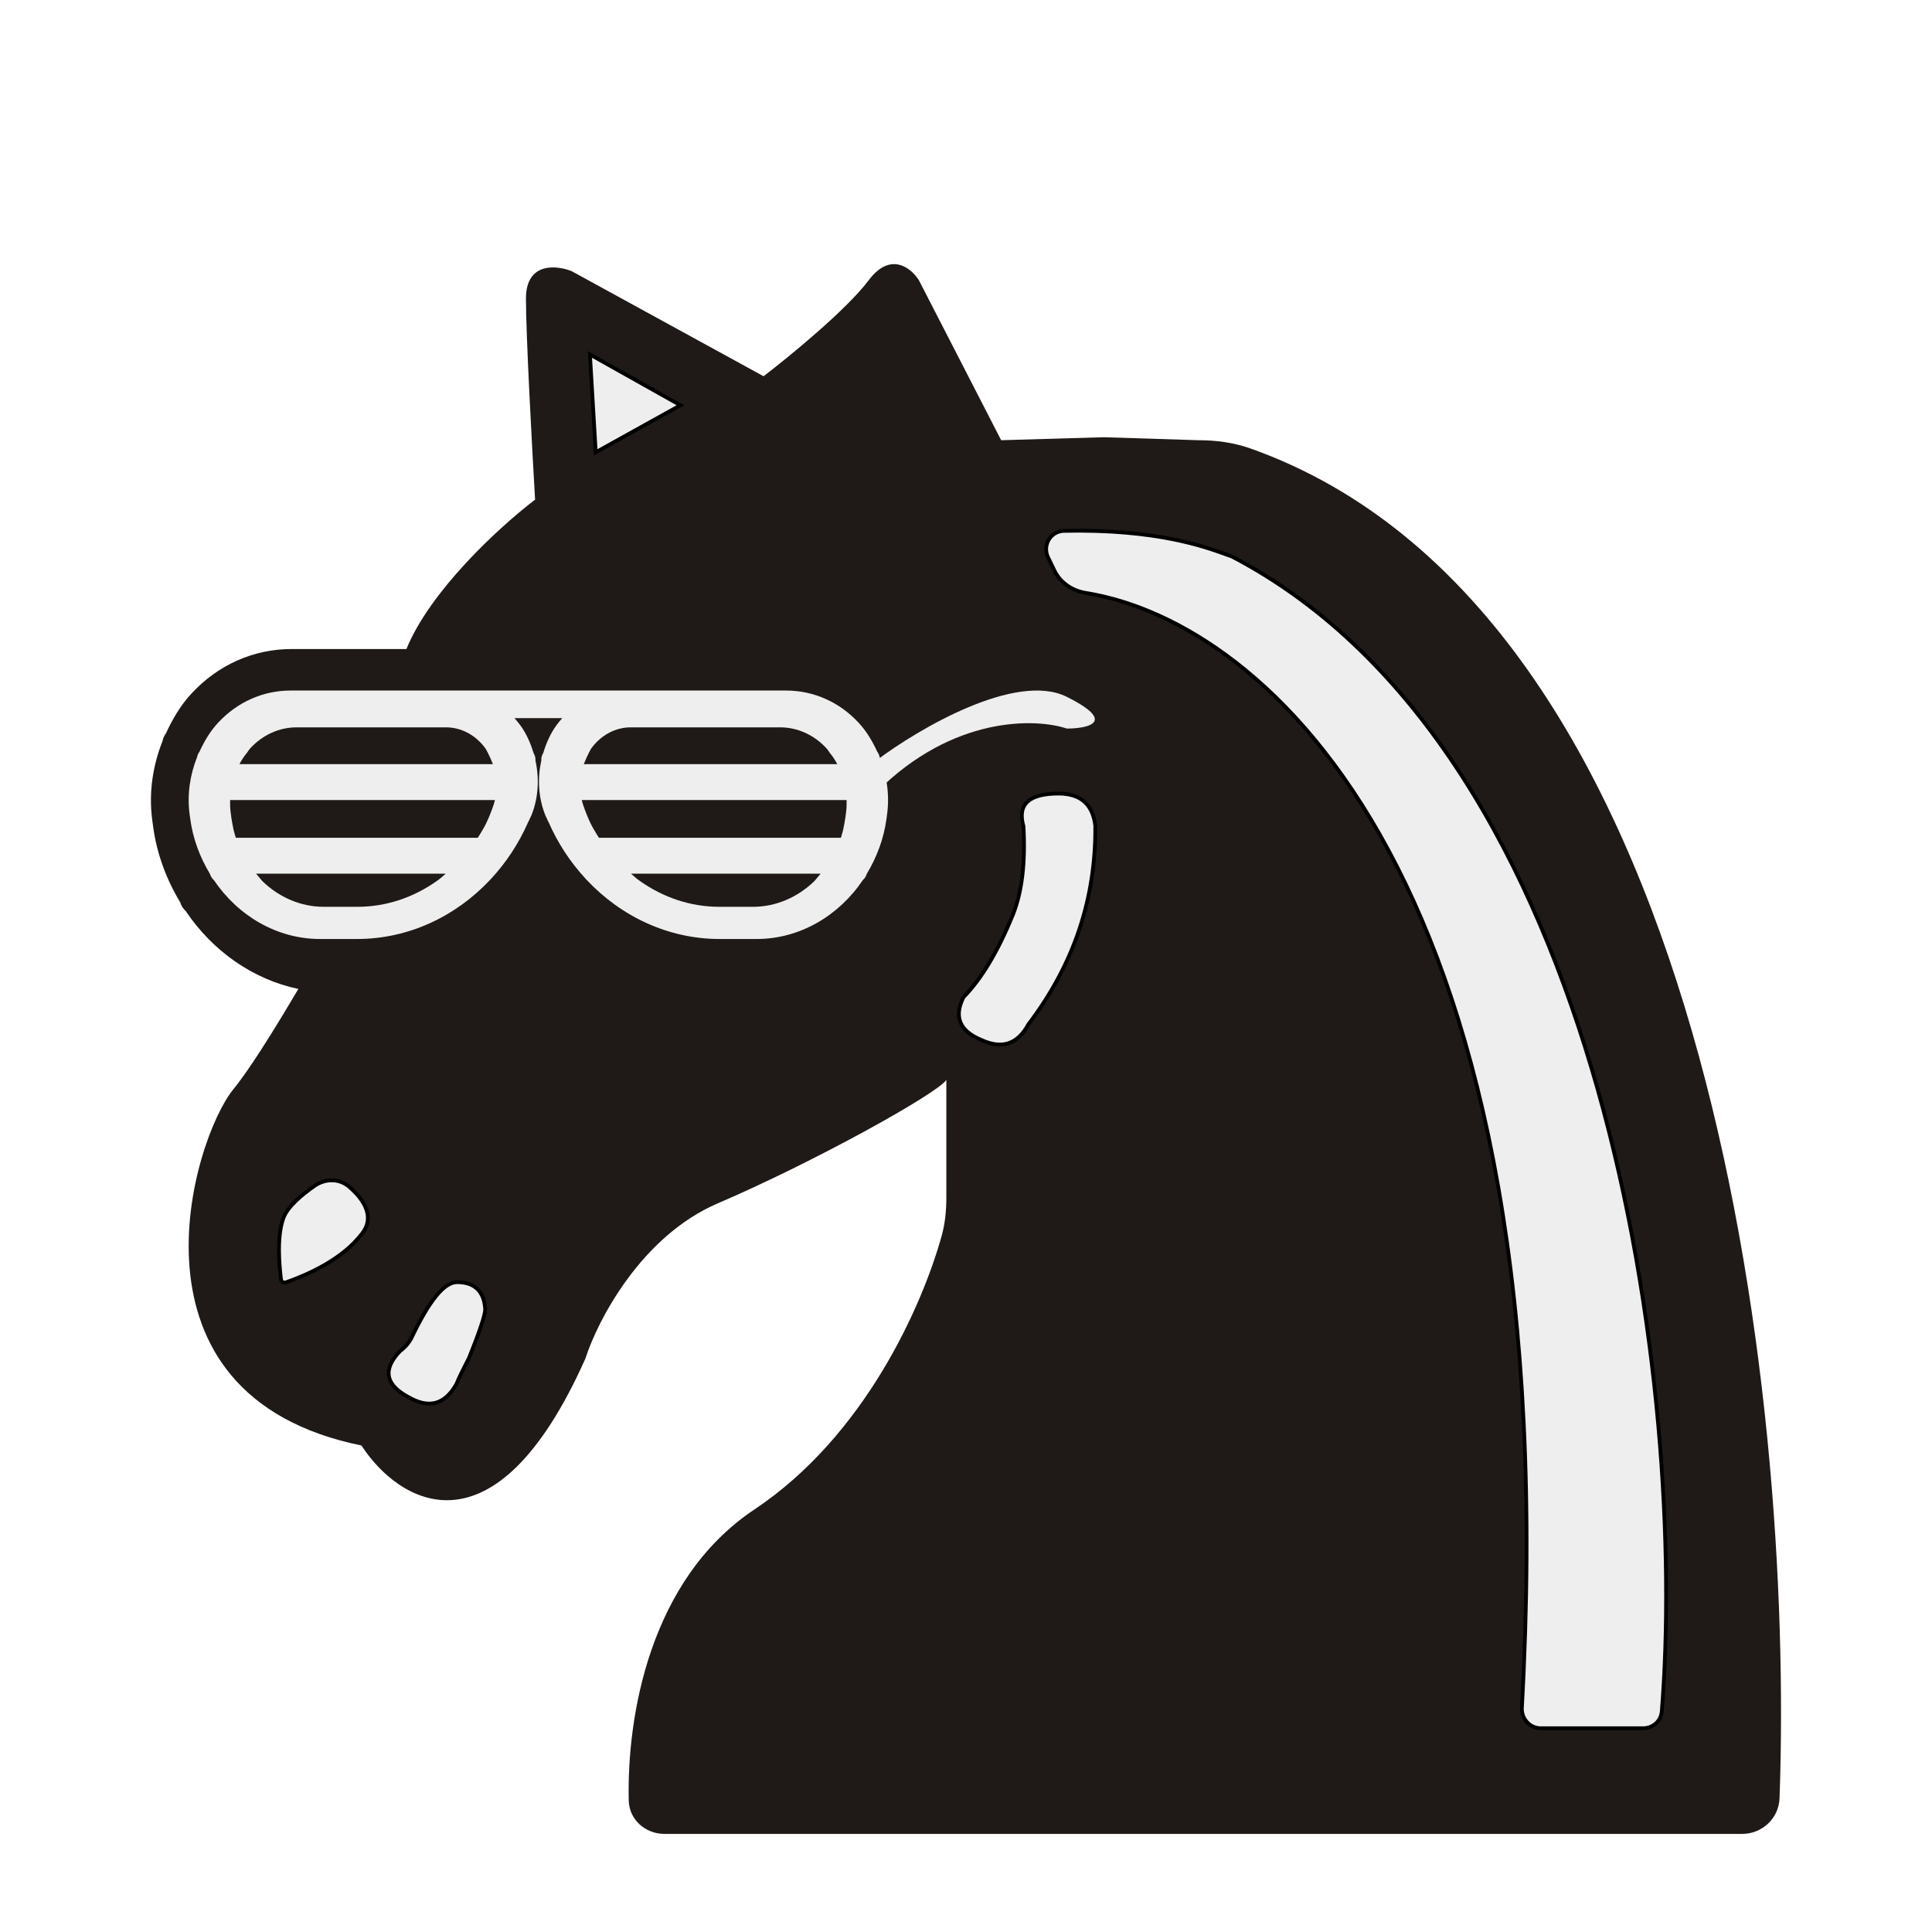
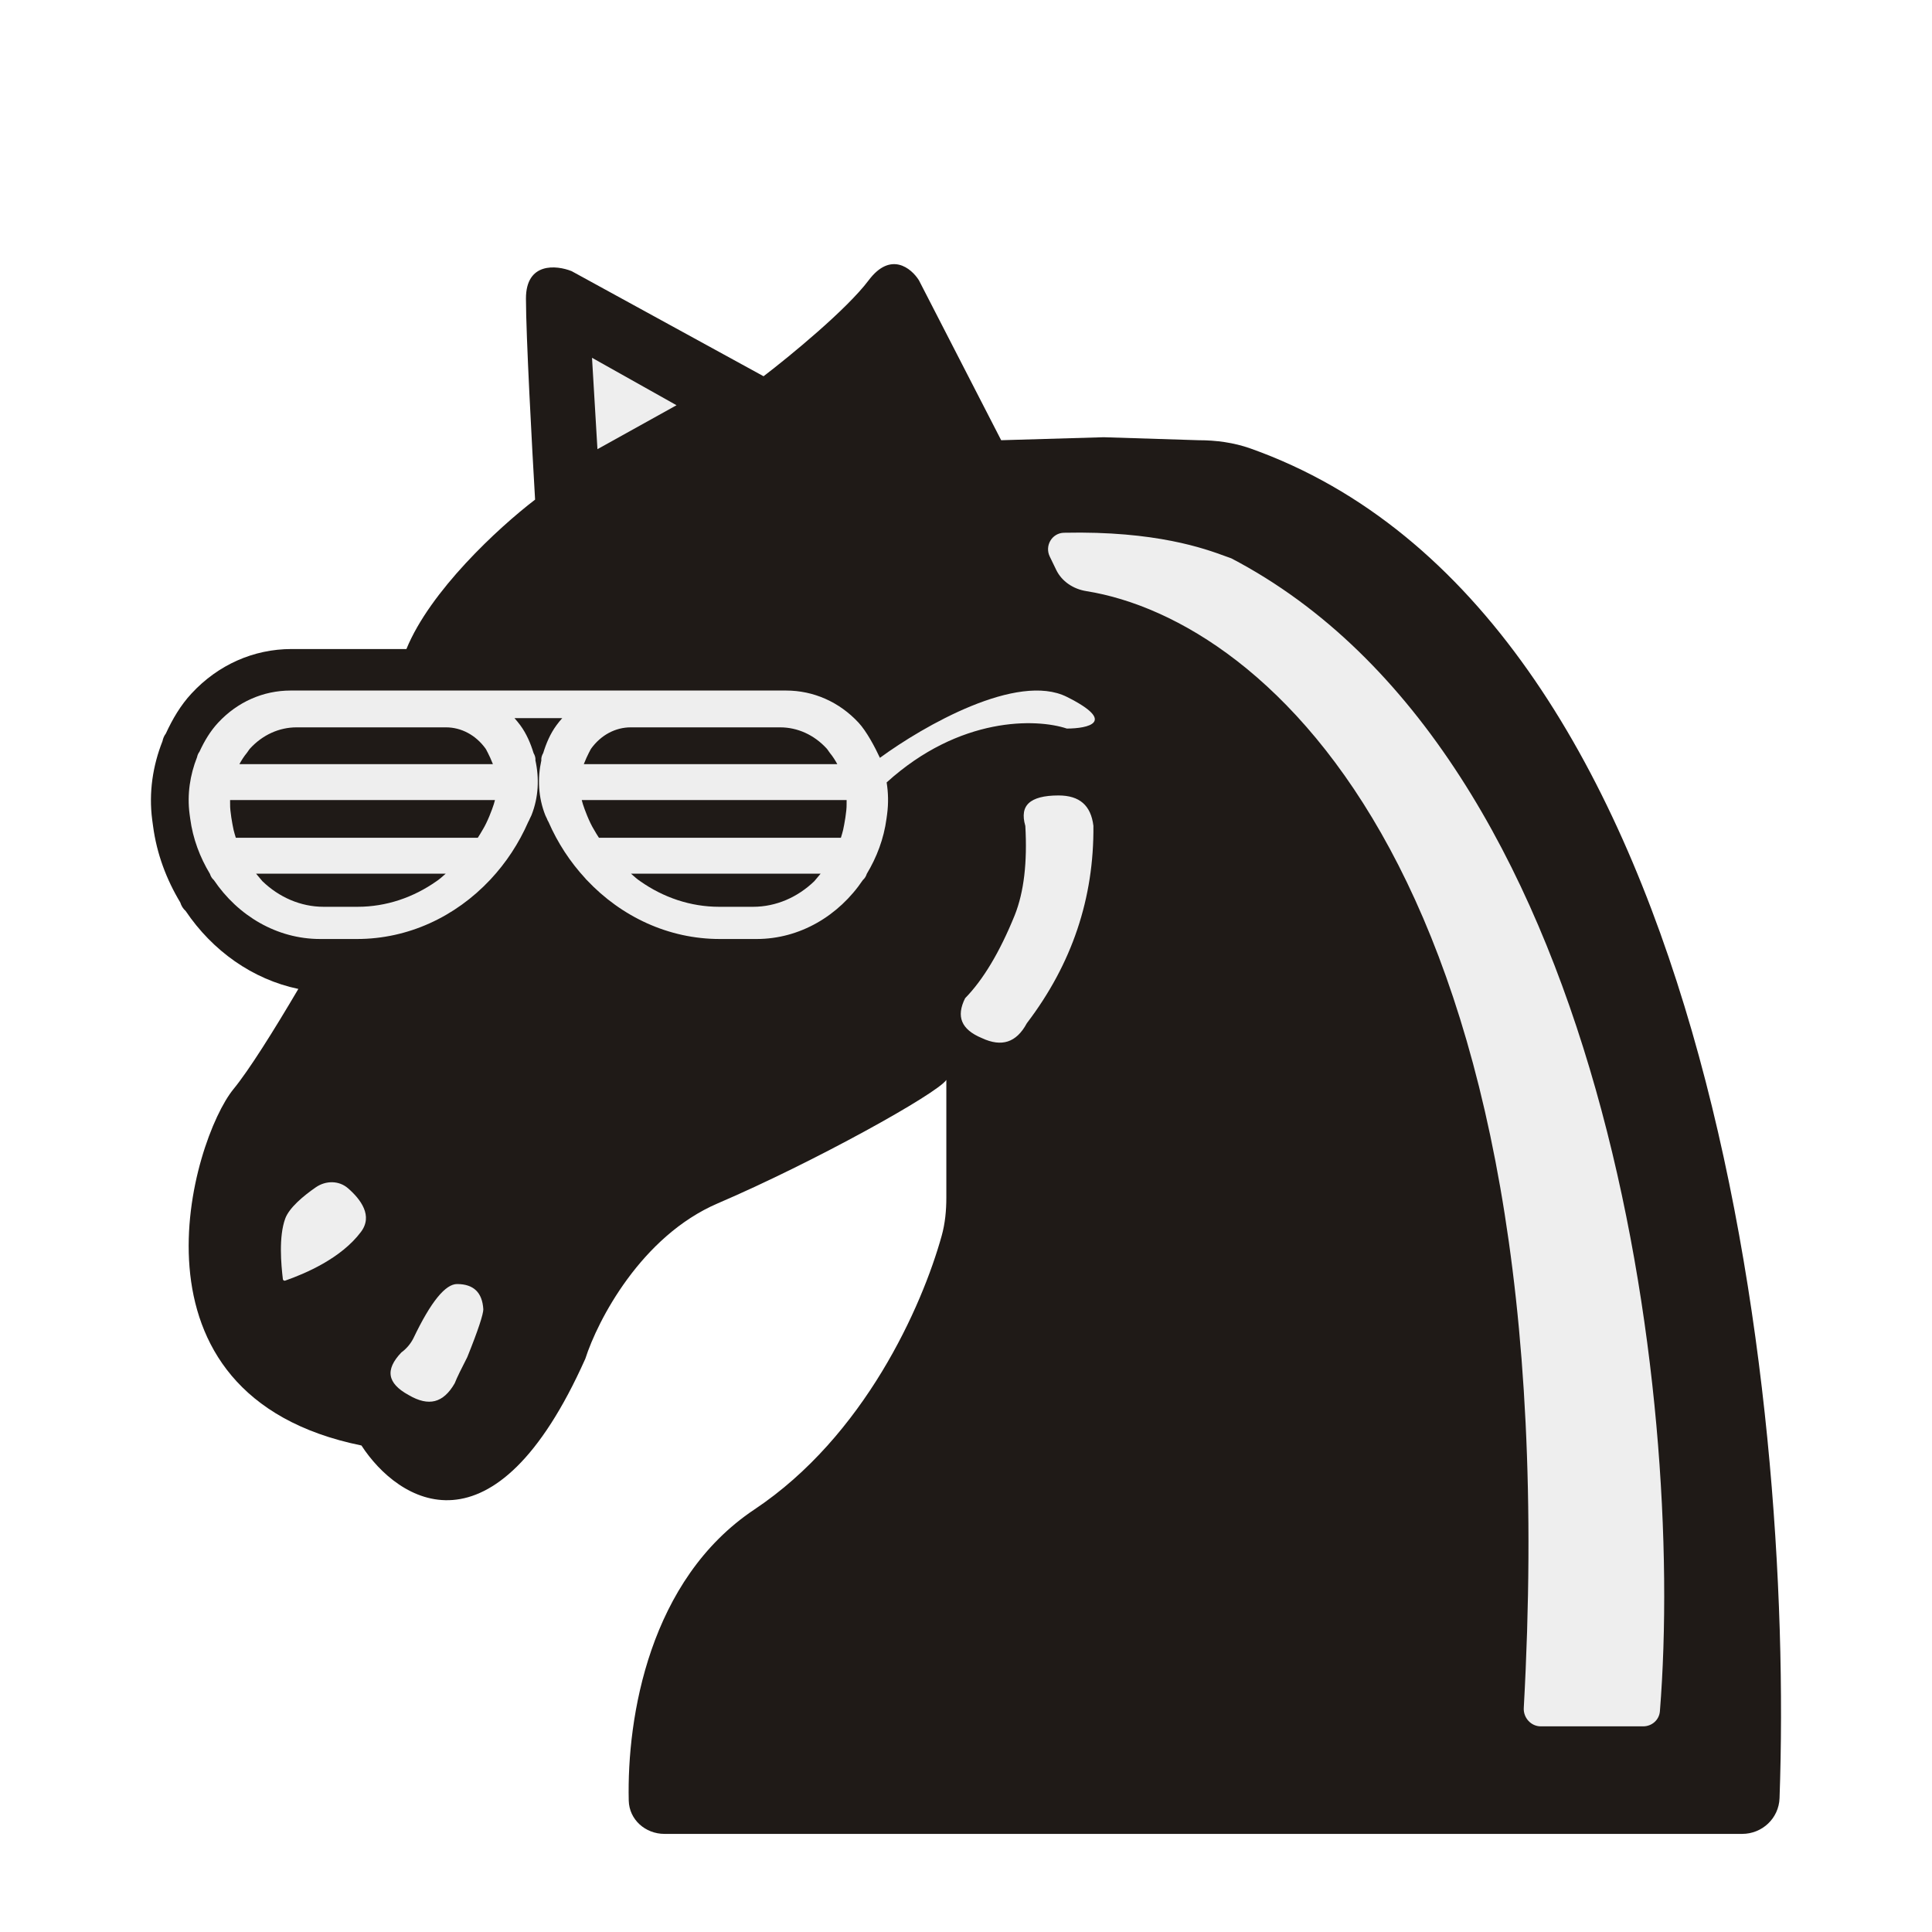
<svg xmlns="http://www.w3.org/2000/svg" width="512" height="512" viewBox="0 0 512 512" fill="none">
  <path fill-rule="evenodd" clip-rule="evenodd" d="M250.789 286.194V317.391C250.789 320.803 250.469 324.207 249.555 327.493C244.339 346.248 229.083 380.587 199.93 400.023C172.092 418.582 166.107 455.015 166.624 477.18C166.742 482.232 171.032 486 176.084 486H461.695C467.013 486 471.408 481.858 471.597 476.543C475.449 368.362 452.541 161.851 331.368 118.845C326.977 117.287 322.291 116.662 317.632 116.662L292.497 115.87L265.321 116.662L243.524 74.279C241.505 71.05 236.016 66.529 230.203 74.279C224.391 82.029 209.214 94.462 202.351 99.709L151.492 71.857C147.455 70.243 139.382 69.435 139.382 79.123C139.382 88.811 140.997 118.68 141.804 132.404C131.921 139.982 113.97 156.648 107.705 172H77.247C67.226 172 57.822 176.166 50.794 183.739C47.865 186.884 45.715 190.554 43.946 194.406C43.499 194.994 43.212 195.661 43.062 196.409C40.495 202.911 39.388 210.008 40.336 217.268L40.559 218.897C41.539 226.338 44.148 233.122 47.768 239.15C48.045 240.03 48.503 240.809 49.195 241.415C56.287 251.949 66.909 259.54 79.064 262.076C72.493 273.227 66.016 283.563 61.882 288.616C50.984 301.937 30.398 369.749 95.788 383.07C105.476 398.005 130.906 414.312 155.125 360.062C158.354 349.971 169.898 327.609 190.242 318.89C215.672 307.991 248.367 289.827 250.789 286.194ZM75.763 339.843C81.003 338.004 90.664 333.959 96.052 326.774C99.54 322.124 95.97 317.49 92.556 314.526C89.962 312.274 86.222 312.289 83.397 314.245C80.154 316.491 76.227 319.716 75.111 322.786C73.312 327.734 74.008 335.192 74.464 339.029C74.539 339.655 75.168 340.052 75.763 339.843ZM156.336 93.932L157.877 119.859L180.314 107.394L156.336 93.932Z" fill="#1F1A17" />
-   <path fill-rule="evenodd" clip-rule="evenodd" d="M232.478 199.205C232.803 199.638 233.019 200.12 233.12 200.662C234.981 205.359 235.788 210.494 235.098 215.732L234.937 216.925C234.225 222.31 232.325 227.219 229.706 231.579C229.506 232.216 229.173 232.78 228.671 233.218C222.297 242.671 211.99 248.845 200.51 248.845H190.736C177.239 248.845 164.738 243 155.529 233.24C155.392 233.124 155.29 232.997 155.182 232.865C155.161 232.839 155.14 232.813 155.119 232.787C151.14 228.478 147.81 223.451 145.338 217.774C145.175 217.526 145.044 217.262 144.951 216.977C144.889 216.829 144.817 216.688 144.745 216.549C144.664 216.392 144.583 216.236 144.518 216.069C142.618 211.269 142.417 206.222 143.475 201.437C143.475 201.412 143.468 201.388 143.46 201.365C143.452 201.341 143.444 201.317 143.444 201.291C143.444 200.661 143.654 200.098 143.954 199.579C144.75 196.982 145.817 194.458 147.477 192.19C147.949 191.539 148.467 190.91 149 190.317H136.345C136.878 190.91 137.387 191.538 137.881 192.197C139.542 194.465 140.609 196.988 141.405 199.586C141.698 200.098 141.907 200.661 141.907 201.291C141.907 201.316 141.899 201.339 141.891 201.363C141.883 201.387 141.876 201.411 141.876 201.437C142.935 206.222 142.741 211.262 140.849 216.033C140.778 216.214 140.689 216.386 140.6 216.557C140.525 216.702 140.45 216.847 140.386 216.998C140.292 217.269 140.168 217.51 140.022 217.751C137.488 223.553 134.081 228.674 130.002 233.042C129.979 233.064 129.959 233.086 129.94 233.108C129.92 233.13 129.901 233.152 129.878 233.174C120.659 242.977 108.135 248.845 94.607 248.845H84.834C73.352 248.845 63.046 242.671 56.671 233.227C56.169 232.788 55.837 232.225 55.636 231.588C53.009 227.226 51.117 222.317 50.405 216.933L50.244 215.755C49.556 210.502 50.359 205.366 52.221 200.662C52.33 200.12 52.538 199.638 52.863 199.213C54.146 196.425 55.706 193.77 57.831 191.494C62.93 186.014 69.752 183 77.023 183H208.311C215.588 183 222.411 186.014 227.51 191.494C229.635 193.77 231.195 196.425 232.478 199.205Z" fill="#EEEEEE" />
-   <path d="M232.323 201.474C243.523 193.074 269.282 177.955 282.722 184.675C296.161 191.394 288.322 193.074 282.722 193.075C274.322 190.275 252.482 189.715 232.323 209.874V201.474Z" fill="#EEEEEE" />
-   <path fill-rule="evenodd" clip-rule="evenodd" d="M158.726 222.02C158.281 221.343 157.854 220.648 157.45 219.93C156.145 217.832 154.925 214.527 154.479 213.136C154.363 212.767 154.259 212.395 154.166 212.021H224.364C224.369 212.392 224.366 212.764 224.357 213.136C224.407 214.948 223.765 218.42 223.438 219.93C223.261 220.639 223.064 221.336 222.844 222.02H158.726ZM167.217 231.531C168.157 232.383 169.025 233.11 169.646 233.517C175.785 237.844 182.997 240.31 190.591 240.31H199.569C205.702 240.31 211.415 237.756 215.809 233.517C216.256 233.001 216.851 232.298 217.476 231.531H167.217ZM221.896 202.51C221.345 201.492 220.685 200.446 219.935 199.548C219.801 199.382 219.683 199.205 219.564 199.028L219.564 199.027C219.407 198.792 219.249 198.556 219.055 198.346C215.732 194.739 211.354 192.755 206.733 192.755H167.155C163.08 192.755 159.264 194.8 156.674 198.367C156.523 198.577 156.412 198.807 156.301 199.038L156.301 199.039C156.218 199.211 156.134 199.383 156.034 199.548C155.683 200.23 155.167 201.332 154.711 202.51H221.896Z" fill="#1F1A17" />
-   <path fill-rule="evenodd" clip-rule="evenodd" d="M118.124 231.531H67.864C68.489 232.298 69.084 233.001 69.531 233.517C73.925 237.756 79.638 240.31 85.771 240.31H94.749C102.343 240.31 109.555 237.844 115.694 233.517C116.315 233.11 117.183 232.382 118.124 231.531ZM127.89 219.93C127.486 220.647 127.06 221.343 126.615 222.02H62.496C62.276 221.336 62.079 220.639 61.902 219.93C61.575 218.42 60.933 214.948 60.983 213.136C60.974 212.764 60.971 212.392 60.976 212.021H131.174C131.081 212.395 130.977 212.767 130.861 213.136C130.415 214.527 129.195 217.832 127.89 219.93ZM130.629 202.51H63.444C63.995 201.492 64.655 200.446 65.405 199.548C65.539 199.382 65.657 199.205 65.776 199.027L65.776 199.027L65.776 199.027L65.776 199.027C65.933 198.792 66.091 198.556 66.285 198.346C69.608 194.739 73.986 192.755 78.607 192.755H118.185C122.26 192.755 126.076 194.8 128.666 198.367C128.817 198.577 128.928 198.807 129.039 199.039C129.122 199.211 129.206 199.383 129.306 199.548C129.656 200.23 130.173 201.332 130.629 202.51Z" fill="#1F1A17" />
+   <path fill-rule="evenodd" clip-rule="evenodd" d="M233.187 200.834C231.904 198.054 229.635 193.77 227.51 191.494C222.411 186.014 215.588 183 208.311 183H77.023C69.752 183 62.93 186.014 57.831 191.494C55.706 193.77 54.146 196.425 52.863 199.213C52.538 199.638 52.33 200.12 52.221 200.662C50.359 205.366 49.556 210.502 50.244 215.755L50.405 216.933C51.117 222.317 53.009 227.226 55.636 231.588C55.837 232.225 56.169 232.788 56.671 233.227C63.046 242.671 73.352 248.845 84.834 248.845H94.607C108.135 248.845 120.659 242.977 129.878 233.174C129.901 233.152 129.92 233.13 129.94 233.108C129.959 233.086 129.979 233.064 130.002 233.042C134.081 228.674 137.488 223.553 140.022 217.751C140.168 217.51 140.292 217.269 140.386 216.998C140.45 216.847 140.525 216.702 140.6 216.556C140.689 216.385 140.778 216.214 140.849 216.033C142.741 211.262 142.935 206.222 141.876 201.437C141.876 201.411 141.883 201.387 141.891 201.363C141.899 201.339 141.907 201.316 141.907 201.291C141.907 200.661 141.698 200.098 141.405 199.586C140.609 196.988 139.542 194.465 137.881 192.197C137.387 191.538 136.878 190.91 136.345 190.317H149C148.467 190.91 147.949 191.539 147.477 192.19C145.817 194.458 144.75 196.982 143.954 199.579C143.654 200.098 143.444 200.661 143.444 201.291C143.444 201.317 143.452 201.341 143.46 201.365C143.468 201.388 143.475 201.412 143.475 201.437C142.417 206.222 142.618 211.269 144.518 216.069C144.583 216.236 144.664 216.392 144.745 216.549C144.817 216.688 144.889 216.829 144.951 216.977C145.044 217.262 145.175 217.526 145.338 217.774C147.81 223.451 151.14 228.478 155.119 232.787C155.14 232.813 155.161 232.839 155.182 232.865C155.29 232.997 155.392 233.124 155.529 233.24C164.738 243 177.239 248.845 190.736 248.845H200.51C211.99 248.845 222.297 242.671 228.671 233.218C229.173 232.78 229.506 232.216 229.706 231.579C232.325 227.219 234.225 222.31 234.937 216.925L235.098 215.732C235.472 212.891 235.406 210.08 234.97 207.352C254.363 189.768 274.688 190.397 282.722 193.075C288.322 193.074 296.161 191.394 282.722 184.675C269.617 178.122 244.799 192.334 233.187 200.834ZM221.896 202.51C221.345 201.492 220.685 200.446 219.935 199.548C219.801 199.383 219.683 199.205 219.564 199.028C219.407 198.792 219.249 198.556 219.055 198.346C215.732 194.739 211.354 192.755 206.733 192.755H167.155C163.08 192.755 159.264 194.8 156.674 198.367C156.523 198.577 156.412 198.807 156.301 199.038C156.218 199.211 156.134 199.383 156.034 199.548C155.683 200.23 155.167 201.332 154.711 202.51H221.896ZM157.45 219.93C157.854 220.648 158.281 221.343 158.726 222.02H222.844C223.064 221.336 223.261 220.639 223.438 219.93C223.765 218.42 224.407 214.948 224.357 213.136C224.366 212.764 224.369 212.392 224.364 212.021H154.166C154.259 212.395 154.363 212.767 154.479 213.136C154.925 214.527 156.145 217.832 157.45 219.93ZM169.646 233.517C169.025 233.11 168.157 232.383 167.217 231.531H217.476C216.851 232.298 216.256 233.001 215.809 233.517C211.415 237.756 205.702 240.31 199.569 240.31H190.591C182.997 240.31 175.785 237.844 169.646 233.517ZM63.444 202.51H130.629C130.173 201.332 129.656 200.23 129.306 199.548C129.206 199.383 129.122 199.211 129.039 199.039C128.928 198.807 128.817 198.577 128.666 198.367C126.076 194.8 122.26 192.755 118.185 192.755H78.607C73.986 192.755 69.608 194.739 66.285 198.346C66.091 198.556 65.933 198.792 65.776 199.027C65.657 199.205 65.539 199.382 65.405 199.548C64.655 200.446 63.995 201.492 63.444 202.51ZM127.89 219.93C127.486 220.647 127.06 221.343 126.615 222.02H62.496C62.276 221.336 62.079 220.639 61.902 219.93C61.575 218.42 60.933 214.948 60.983 213.136C60.974 212.764 60.971 212.392 60.976 212.021H131.174C131.081 212.395 130.977 212.767 130.861 213.136C130.415 214.527 129.195 217.832 127.89 219.93ZM118.124 231.531H67.864C68.489 232.298 69.084 233.001 69.531 233.517C73.925 237.756 79.638 240.31 85.771 240.31H94.749C102.343 240.31 109.555 237.844 115.694 233.517C116.315 233.11 117.183 232.382 118.124 231.531Z" fill="#EEEEEE" />
  <path d="M156.336 93.932L157.877 119.859L180.314 107.394L156.336 93.932Z" fill="#EEEEEE" />
  <path d="M124.286 359.868C122.711 362.945 121.571 365.225 120.95 366.81C117.789 372.333 113.582 373.39 108.049 370.136C102.091 366.893 101.386 362.862 106.039 358.033C107.333 357.096 108.384 355.863 109.106 354.438C113.759 344.698 117.706 339.786 121.126 339.786C125.778 339.786 128.317 342.242 128.586 346.977C128.586 348.387 127.188 352.687 124.286 359.868Z" fill="#EEEEEE" />
  <path d="M272.544 271.439C284.564 255.648 290.449 238.105 290.263 218.801C289.569 213.102 286.325 210.304 280.523 210.304C272.637 210.304 269.57 213.195 271.228 218.977C271.756 228.458 270.886 236.261 268.43 242.405C264.472 252.145 260.089 259.43 255.354 264.248C252.722 269.429 254.297 273.201 260.006 275.563C265.446 278.112 269.653 276.796 272.544 271.439Z" fill="#EEEEEE" />
  <path d="M435.453 458C438.031 458 440.185 456.102 440.39 453.533C447.104 369.491 426.2 199.56 326.5 147.5C326.073 147.358 325.552 147.166 324.929 146.938C319.508 144.947 306.439 140.148 281.958 140.685C278.404 140.763 276.198 144.509 277.746 147.709L279.449 151.229C281.025 154.484 284.221 156.573 287.792 157.145C335.213 164.746 415.514 232.633 403.316 452.597C403.157 455.475 405.435 458 408.318 458H435.453Z" fill="#EEEEEE" />
  <path d="M75.763 339.843C81.003 338.005 90.663 333.959 96.052 326.774C99.54 322.124 95.97 317.49 92.556 314.527C89.962 312.274 86.221 312.289 83.397 314.245C80.154 316.491 76.227 319.716 75.111 322.786C73.312 327.734 74.008 335.193 74.464 339.029C74.539 339.655 75.168 340.052 75.763 339.843Z" fill="#EEEEEE" />
-   <path d="M156.336 93.932L157.877 119.859L180.314 107.394L156.336 93.932Z" stroke="black" />
-   <path d="M124.286 359.868C122.711 362.945 121.571 365.225 120.95 366.81C117.789 372.333 113.582 373.39 108.049 370.136C102.091 366.893 101.386 362.862 106.039 358.033C107.333 357.096 108.384 355.863 109.106 354.438C113.759 344.698 117.706 339.786 121.126 339.786C125.778 339.786 128.317 342.242 128.586 346.977C128.586 348.387 127.188 352.687 124.286 359.868Z" stroke="black" />
-   <path d="M272.544 271.439C284.564 255.648 290.449 238.105 290.263 218.801C289.569 213.102 286.325 210.304 280.523 210.304C272.637 210.304 269.57 213.195 271.228 218.977C271.756 228.458 270.886 236.261 268.43 242.405C264.472 252.145 260.089 259.43 255.354 264.248C252.722 269.429 254.297 273.201 260.006 275.563C265.446 278.112 269.653 276.796 272.544 271.439Z" stroke="black" />
-   <path d="M435.453 458C438.031 458 440.185 456.102 440.39 453.533C447.104 369.491 426.2 199.56 326.5 147.5C326.073 147.358 325.552 147.166 324.929 146.938C319.508 144.947 306.439 140.148 281.958 140.685C278.404 140.763 276.198 144.509 277.746 147.709L279.449 151.229C281.025 154.484 284.221 156.573 287.792 157.145C335.213 164.746 415.514 232.633 403.316 452.597C403.157 455.475 405.435 458 408.318 458H435.453Z" stroke="black" />
-   <path d="M75.763 339.843C81.003 338.005 90.663 333.959 96.052 326.774C99.54 322.124 95.97 317.49 92.556 314.527C89.962 312.274 86.221 312.289 83.397 314.245C80.154 316.491 76.227 319.716 75.111 322.786C73.312 327.734 74.008 335.193 74.464 339.029C74.539 339.655 75.168 340.052 75.763 339.843Z" stroke="black" />
+   <path d="M156.336 93.932L157.877 119.859L180.314 107.394L156.336 93.932Z" stroke="#1F1A17" />
+   <path d="M124.286 359.868C122.711 362.945 121.571 365.225 120.95 366.81C117.789 372.333 113.582 373.39 108.049 370.136C102.091 366.893 101.386 362.862 106.039 358.033C107.333 357.096 108.384 355.863 109.106 354.438C113.759 344.698 117.706 339.786 121.126 339.786C125.778 339.786 128.317 342.242 128.586 346.977C128.586 348.387 127.188 352.687 124.286 359.868Z" stroke="#1F1A17" />
+   <path d="M272.544 271.439C284.564 255.648 290.449 238.105 290.263 218.801C289.569 213.102 286.325 210.304 280.523 210.304C272.637 210.304 269.57 213.195 271.228 218.977C271.756 228.458 270.886 236.261 268.43 242.405C264.472 252.145 260.089 259.43 255.354 264.248C252.722 269.429 254.297 273.201 260.006 275.563C265.446 278.112 269.653 276.796 272.544 271.439Z" stroke="#1F1A17" />
+   <path d="M435.453 458C438.031 458 440.185 456.102 440.39 453.533C447.104 369.491 426.2 199.56 326.5 147.5C326.073 147.358 325.552 147.166 324.929 146.938C319.508 144.947 306.439 140.148 281.958 140.685C278.404 140.763 276.198 144.509 277.746 147.709L279.449 151.229C281.025 154.484 284.221 156.573 287.792 157.145C335.213 164.746 415.514 232.633 403.316 452.597C403.157 455.475 405.435 458 408.318 458H435.453Z" stroke="#1F1A17" />
+   <path d="M75.763 339.843C81.003 338.005 90.663 333.959 96.052 326.774C99.54 322.124 95.97 317.49 92.556 314.527C89.962 312.274 86.221 312.289 83.397 314.245C80.154 316.491 76.227 319.716 75.111 322.786C73.312 327.734 74.008 335.193 74.464 339.029C74.539 339.655 75.168 340.052 75.763 339.843Z" stroke="#1F1A17" />
</svg>
